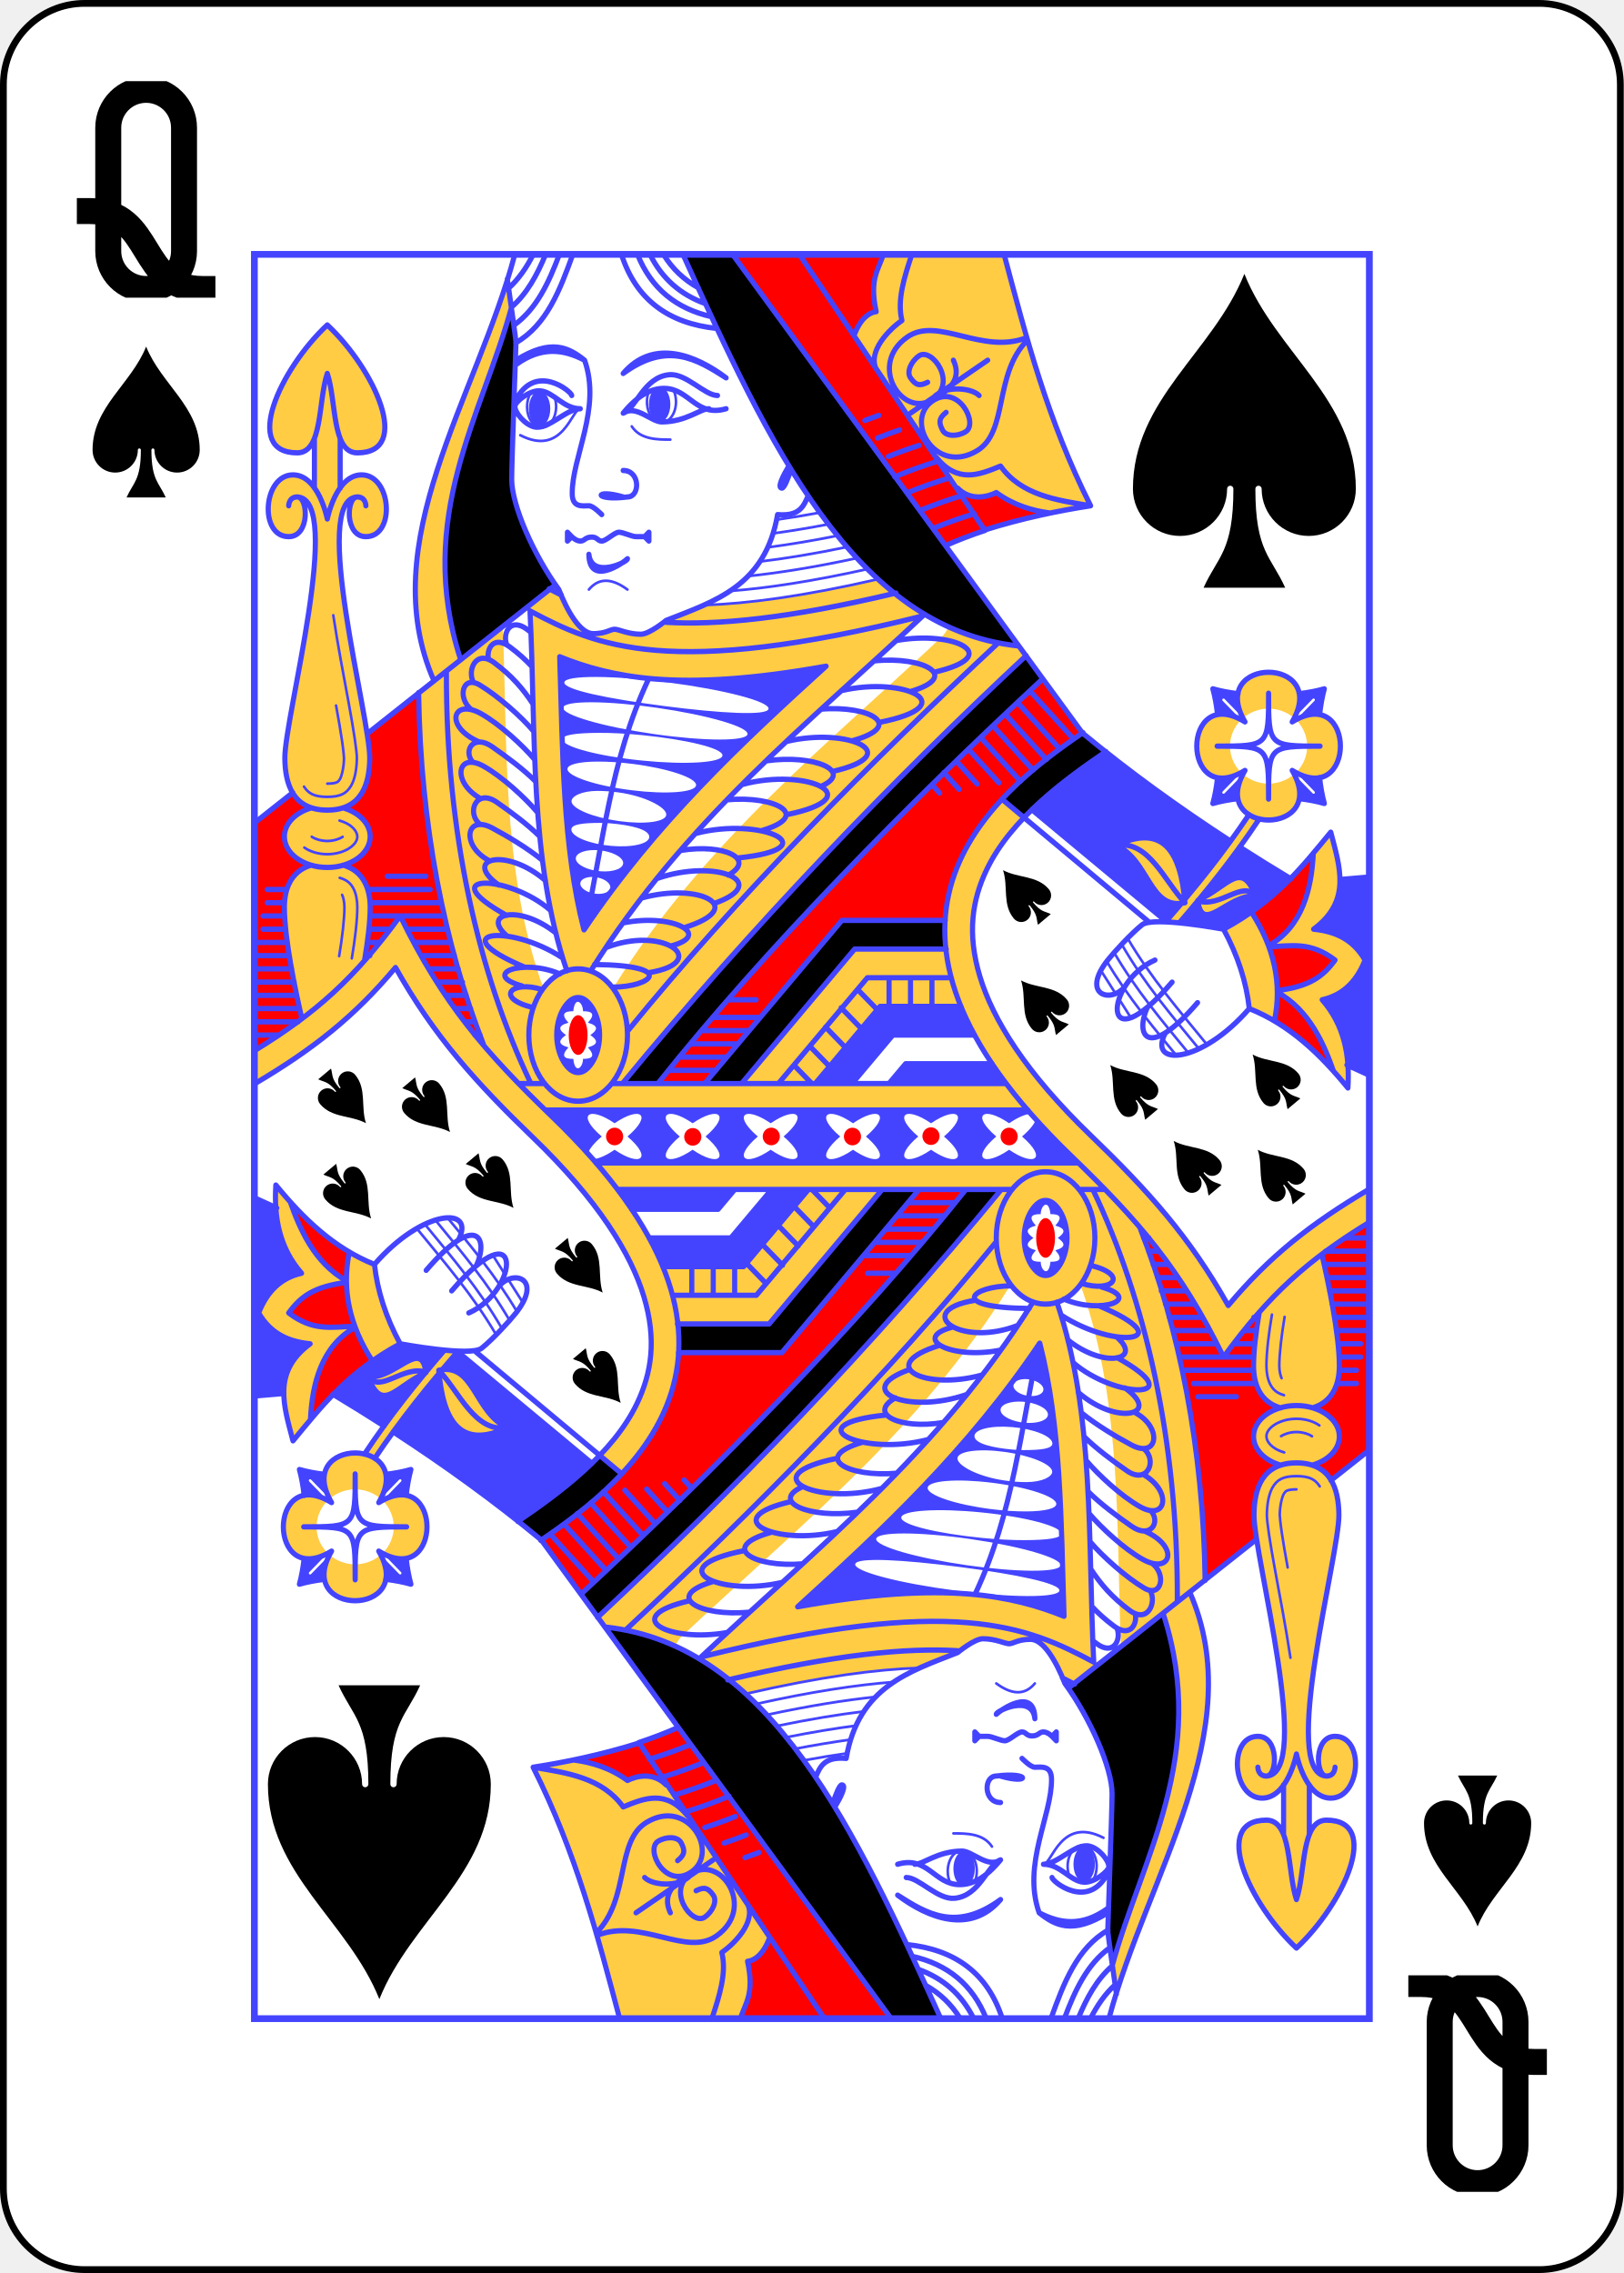
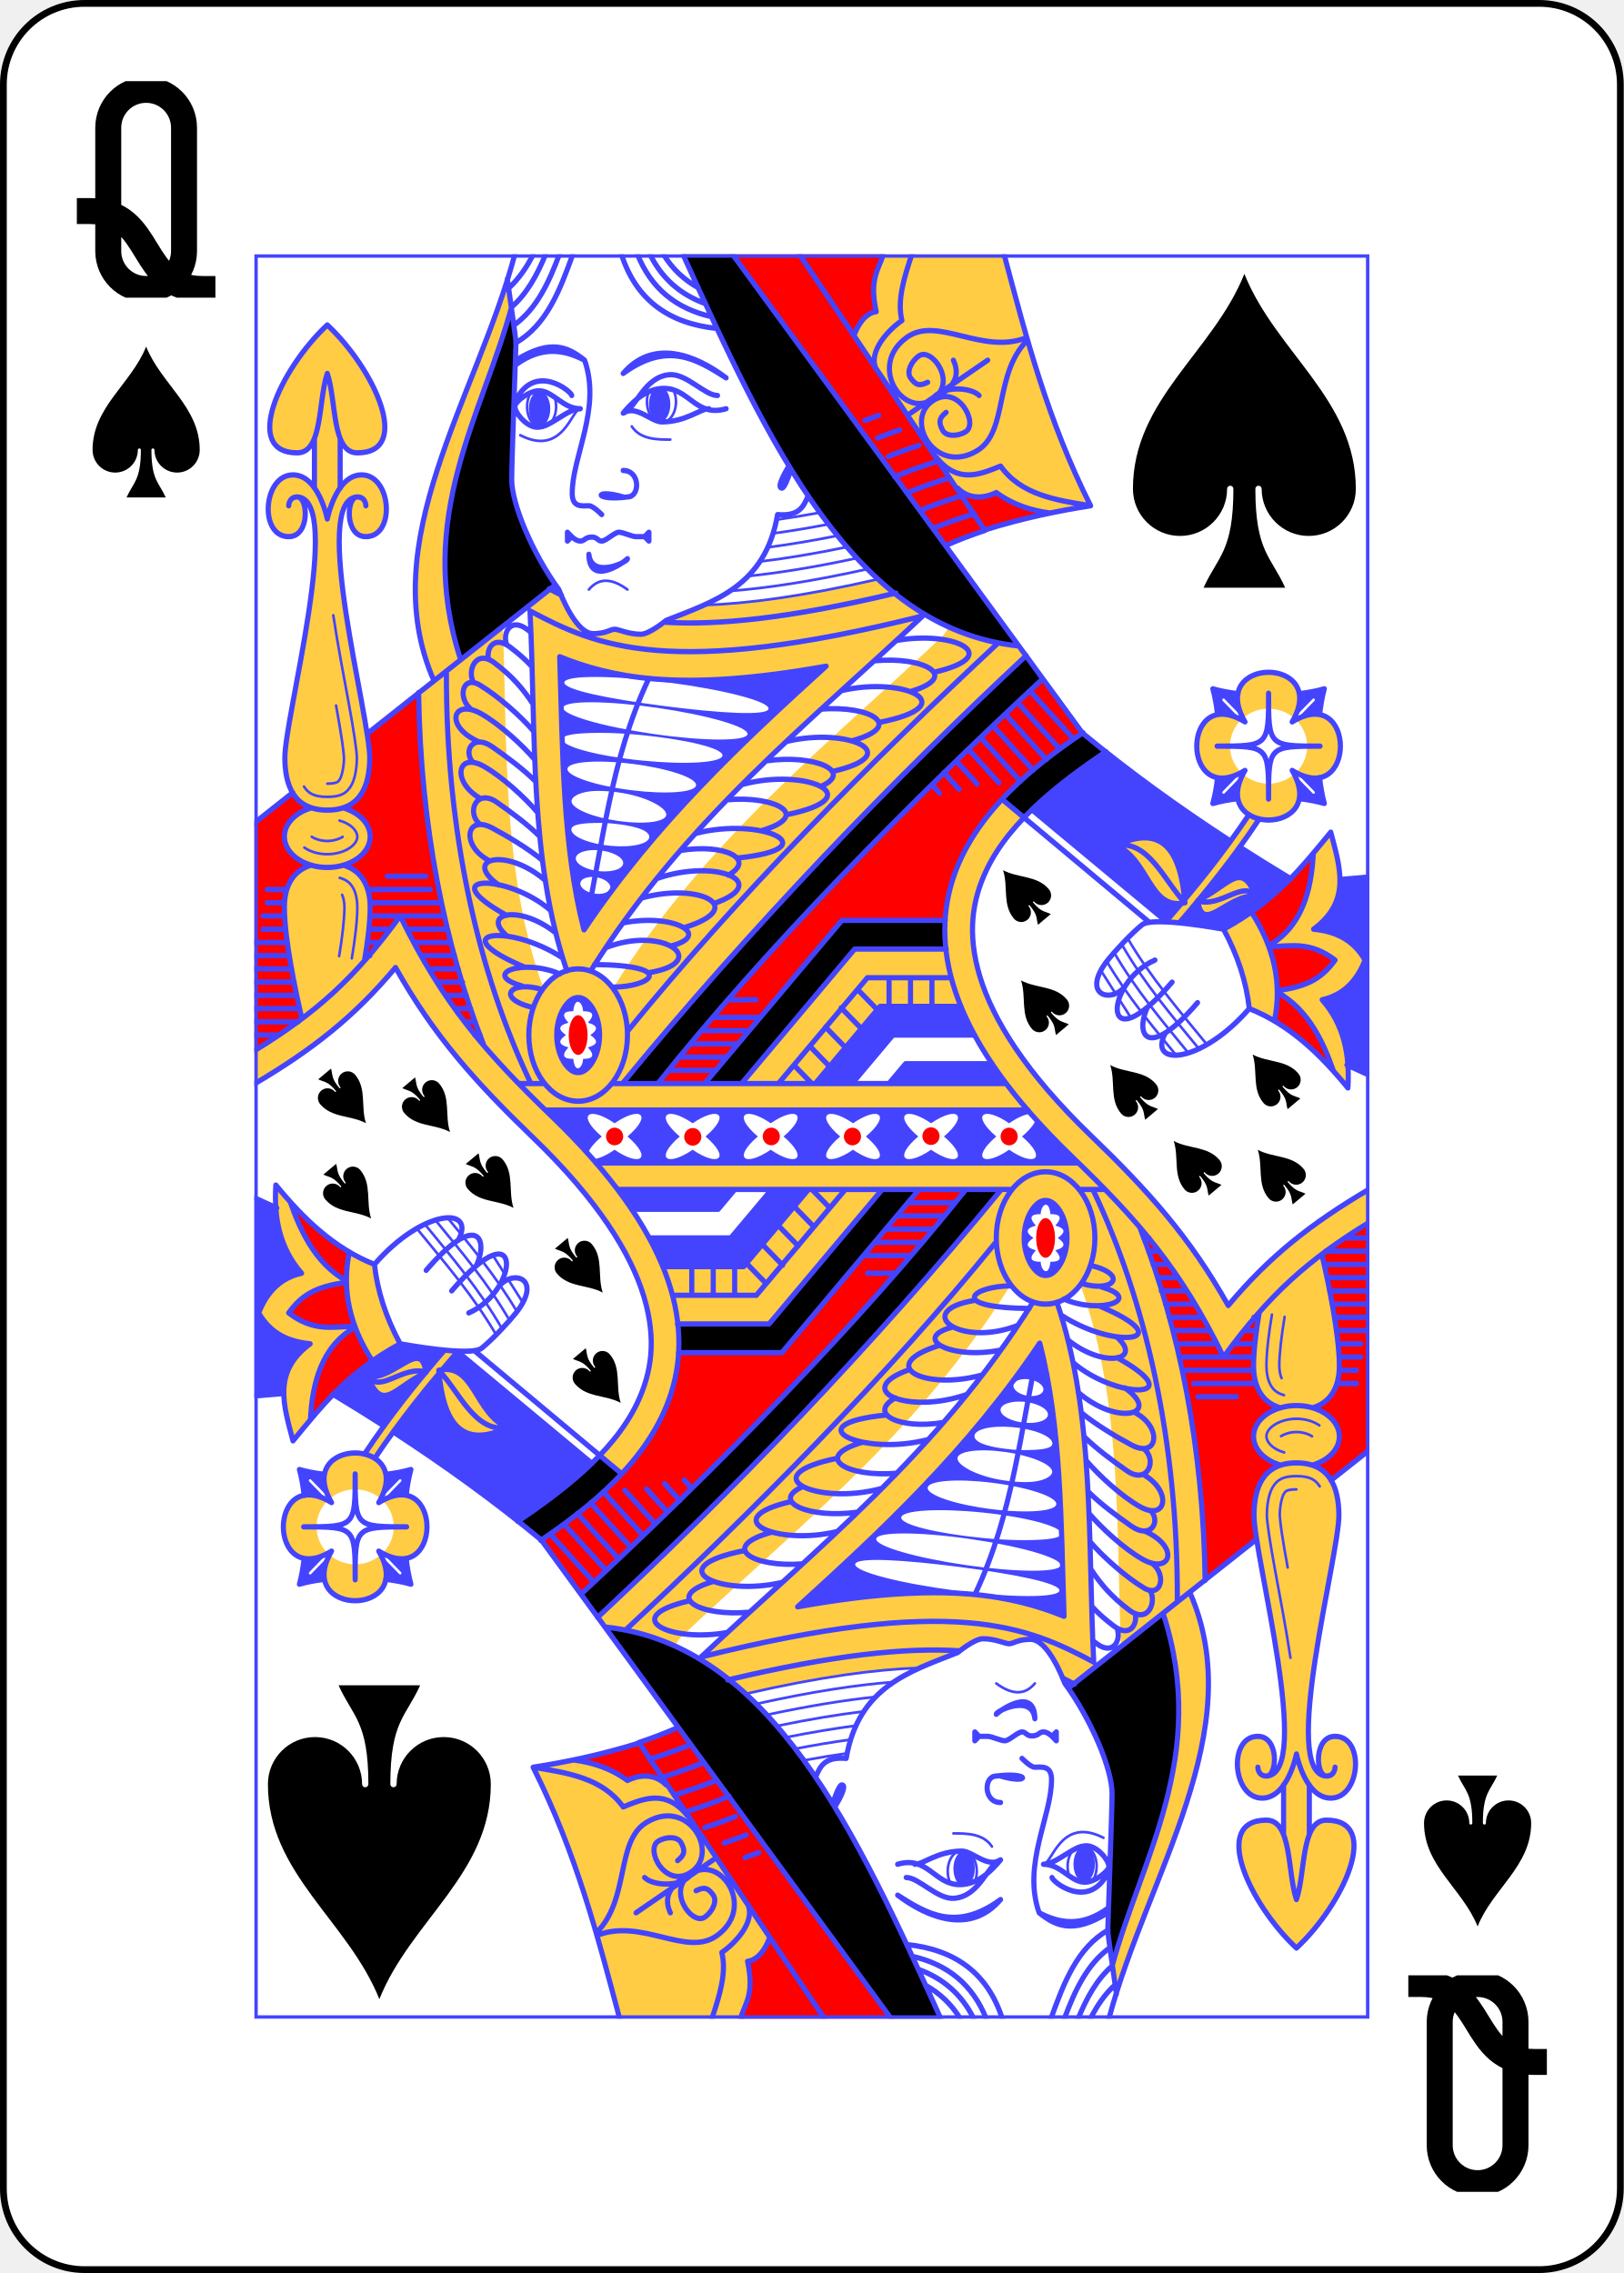
<svg xmlns="http://www.w3.org/2000/svg" xmlns:xlink="http://www.w3.org/1999/xlink" width="2.5in" height="3.5in" viewBox="-120 -168 240 336" preserveAspectRatio="none" class="card" face="QS">
-   <defs>
-     <rect id="SQX" width="164.8" height="260.8" x="-82.4" y="-130.4" />
-   </defs>
+   <symbol id="SQX">
+     <path d="M0,0 L164.8,0 L164.8,260.8 L0,260.8 Z" stroke-width="1" />
+   </symbol>
  <symbol id="SQ" viewBox="-500 -500 1000 1000" preserveAspectRatio="xMinYMid">
    <path d="M-260 100C40 100 -40 460 260 460M-175 0L-175 -285A175 175 0 0 1 175 -285L175 285A175 175 0 0 1 -175 285Z" stroke="black" stroke-width="120" stroke-linecap="square" stroke-miterlimit="1.5" fill="none" />
  </symbol>
  <symbol id="S" viewBox="-600 -600 1200 1200" preserveAspectRatio="xMinYMid">
    <path d="M0 -500C100 -250 355 -100 355 185A150 150 0 0 1 55 185A10 10 0 0 0 35 185C35 385 85 400 130 500L-130 500C-85 400 -35 385 -35 185A10 10 0 0 0 -55 185A150 150 0 0 1 -355 185C-355 -100 -100 -250 0 -500Z" fill="black" />
  </symbol>
  <symbol id="SQ1" preserveAspectRatio="none" viewBox="0 0 1300 2000">
    <path fill="#FC4" d="M635.396,0 851.867,312.338C895.107,299.119 938.831,290.348 975,285 924.902,188.224 899.894,94.154 874.111,0ZM295.525,27.285C246.276,180.98 142.754,335.54 209.252,483.084l-17.434,13.449c1.765,151.101 30.085,286.572 74.541,398.609 18.126,21.287 38.562,42.116 61.479,64.115 3.611,3.467 7.285,6.963 11.338,10.619L901.479,970l-0.414,-0.52c-0.122,-0.138 -0.237,-0.274 -0.359,-0.412 15.277,17.283 32.651,35.126 52.316,53.543C1030.143,1094.837 1080,1150 1130,1250c52.982,-70.642 98.186,-110.097 170,-152.787v-37.602c-68.62,39.334 -116.942,76.655 -164.555,131.967 -44.949,-77.848 -93.918,-130.607 -160.209,-192.689 -76.06,-71.231 -114.274,-131.591 -129.371,-180.426 -15.097,-48.834 -8.908,-86.603 7.949,-120.969 28.317,-57.727 91.514,-102.355 139.07,-133.863l-26.779,-21.49C896.537,588.11 793.226,665.675 806.109,786.488L699.861,787.5 568.062,939.893 429.484,939.863C578.06,763.299 745.829,594.028 899.188,455.1l-9.568,-10.99c-28.867,-3.021 -55.644,-10.376 -80.518,-21.428 -1.776,4.173 -4.434,8.021 -7.943,11.234C665.116,558.396 525.47,665.166 419.789,829.432L392.457,811.848C501.693,642.055 644.587,533.127 779.219,409.938l17.514,6.863c-17.744,-8.987 -34.487,-19.892 -50.291,-32.484 -124.713,29.032 -208.275,36.481 -267.268,31.982 0,0 -19.316,14.605 -29.316,14.605 -15,0 -25.58,-5.645 -30.58,-5.645 -5,0 -10,5 -25,5 -15,0 -30,-25 -40,-50 -1.514,-2.019 -3.014,-4.079 -4.232,-5.793l-39.219,30.256 10.51,-0.545c7.172,138.453 -1.258,281.236 43.029,408.135l-27.418,17.666c-1.329,-2.131 -2.433,-4.456 -3.268,-6.957C288.229,692.789 295.294,552.704 289.598,421.1l-69.703,53.773 20.205,-16.594C187.085,297.86 265.54,182.855 300.096,58.961ZM85,80c-55,50 -100,145 -35,145 9.343,0 15.216,-5.71 19.6,-15.59l-0.055,54.807C63.117,255.8 55.219,250 45,250c-35,0 -40,70 -5,70 24.463,0 22.958,-43.082 10.812,-44.932 53.482,5.085 -15.809,250.164 -15.303,296.221 0.268,24.388 6.628,48.737 31.463,56.209C48.177,632.494 35,645.17 35,660 35,674.308 47.266,686.611 65.385,692.256 41.675,699.576 35,720.74 35,740 35,776.244 48.136,836.132 55.518,866.33 82.604,846.546 106.084,825.429 128.84,800.219 132.148,778.915 135,756.89 135,740 135,720.601 128.228,699.269 104.152,691.959 118.028,686.751 129.282,676.588 135,660c0,-14.833 -13.182,-27.511 -30.787,-32.898 24.057,-8.658 30.018,-32.217 30.277,-55.812C134.997,525.232 65.706,280.154 119.188,275.068 107.042,276.918 105.537,320 130,320c35,0 30,-70 -5,-70 -10.834,0 -19.06,6.522 -25.074,15.021L100.252,209.279C104.49,218.999 110.421,225 120,225 185,225 140,130 85,80Zm641.48,287.838c-86.625,19.835 -151.788,28.17 -200.805,29.242 -14.225,6.274 -30.072,11.922 -45.779,18.959 58.993,4.499 142.554,-2.951 267.197,-32.037 -7.753,-5.207 -14.389,-10.769 -20.613,-16.164zm-370.49,88.291c29.627,11.745 64.914,21.559 110.029,25.15 51.303,4.084 115.556,0.486 200.564,-14.404C568.012,554 468.16,644.256 384.25,765.713 359.238,670.907 359.539,564.676 355.99,456.129ZM1182.5,473.75c-24.04,0 -48.056,17.347 -29.859,52.023A45,42.5 0 0 1 1182.5,515a45,42.5 0 0 1 29.865,10.764C1230.552,491.094 1206.538,473.75 1182.5,473.75Zm-54.691,47.48c-45.248,0.775 -37.642,97.738 22.793,66.217A45,42.5 0 0 1 1137.5,557.5a45,42.5 0 0 1 13.111,-29.943c-8.689,-4.533 -16.298,-6.438 -22.803,-6.326zm109.383,0c-6.503,-0.111 -14.108,1.792 -22.793,6.322A45,42.5 0 0 1 1227.5,557.5a45,42.5 0 0 1 -13.109,29.943c60.443,31.534 68.05,-65.438 22.801,-66.213zm-24.83,67.994A45,42.5 0 0 1 1182.5,600 45,42.5 0 0 1 1152.635,589.236c-11.988,22.852 -5.631,38.17 6.973,45.959 -23.682,34.464 -48.941,66.026 -74.949,96.207C1079.165,675.695 1058.451,645.458 1005,670c37.225,16.128 38.571,70.317 75.949,65.697 -5.866,6.761 -11.768,13.457 -17.697,20.102l15.207,1.887c7.255,-8.191 14.462,-16.467 21.611,-24.854 5.193,39.081 35.07,-7.575 67.213,-5.5 -16.48,-41.743 -32.05,-10.505 -66.478,4.637 24.571,-28.866 48.407,-59.083 70.803,-91.955 26.568,6.128 61.741,-10.798 40.754,-50.789zM1255,655c-32.963,38.744 -63.867,77.98 -125,110 16.819,30.213 26.654,60.208 30,90 47.231,18.324 82.887,51.837 115,90 2.342,-37.044 -4.297,-71.387 -30,-100 23.35,-4.999 40.003,-20.019 50,-45 -14.528,-24.402 -35.976,-32.699 -60,-35 44.875,-32.167 30.267,-71.339 20,-110zM811.885,817.785c10.865,41.665 35.342,88.007 78.586,139.424 -4.923,-5.823 -9.663,-11.583 -14.221,-17.254l-286.463,-0.059 64.605,-0.457 75.191,-86.939 93.883,-0.34c-4.903,-11.907 -8.743,-23.391 -11.582,-34.375zM377.5,842.5c4.423,0 9.318,2.003 14.867,9.24C397.916,858.978 402.5,871.022 402.5,885c0,13.978 -4.584,26.022 -10.133,33.26C386.818,925.497 381.923,927.5 377.5,927.5c-4.423,0 -9.318,-2.003 -14.867,-9.24C357.084,911.022 352.5,898.978 352.5,885c0,-13.978 4.584,-26.022 10.133,-33.26C368.182,844.503 373.077,842.5 377.5,842.5Z" />
  </symbol>
  <symbol id="SQ2" preserveAspectRatio="none" viewBox="0 0 1300 2000">
    <path fill="red" d="M557.518,0 805.967,330.457 851.014,311.998 635.367,0Zm78.021,0 63.766,90.75C710,65 725,65 725,65 716.507,26.779 728.315,17.104 733.201,0ZM820,265 851.867,312.338C877.508,304.499 903.32,298.225 927.654,293.266 907.758,290.721 885.519,284.656 865,270c-10,5 -30,10 -45,-5zm99.127,216.287C764.145,621.016 595.553,787.076 470.355,940.012L525,940 685,755h120.418l-0.055,-0.412c6.374,-102.762 97.501,-170.658 160.412,-212.229zm-727.42,15.562 -59.861,46.348 -0.396,0.305c1.931,12.046 3.108,21.693 3.041,27.787 -0.259,23.595 -6.221,47.154 -30.277,55.812C121.818,632.489 135,645.167 135,660 129.282,676.588 118.028,686.751 104.152,691.959 128.228,699.269 135,720.601 135,740c0,16.89 -2.852,38.915 -6.16,60.219 -1.952,2.162 -3.909,4.293 -5.873,6.395C138.567,789.967 153.927,771.431 170,750 200.251,810.502 230.449,854.592 266.857,895.715 221.902,783.105 193.584,647.634 191.707,496.85ZM44.531,610.361 0,644.615V902.783C30.798,884.466 56.707,866.736 80.428,846.898 72.428,853.57 64.158,860.019 55.518,866.33 48.136,836.132 35,776.244 35,740 35,720.74 41.675,699.576 65.385,692.256 47.266,686.611 35,674.308 35,660 35,645.17 48.177,632.494 66.973,627.498 56.529,624.356 49.362,618.221 44.531,610.361Zm1190.098,68.797 -1.121,1.047c-20.054,23.043 -41.871,45.665 -71.744,65.723 27.117,39.371 36.653,80.374 27.744,123.129 25.439,14.765 47.233,33.87 67.875,55.842 -10.09,-28.954 -26.957,-68.052 -64.619,-89.363C1229.865,829.721 1245.363,819.516 1260,800c-28.578,-21.248 -50.476,-15.945 -77.303,-15.67 39.149,-21.896 49.937,-64.783 51.932,-105.172zM110.746,819.238c-0.789,0.786 -1.581,1.567 -2.373,2.346 0.792,-0.778 1.584,-1.56 2.373,-2.346zm-5.152,5.051c-0.768,0.743 -1.535,1.487 -2.307,2.223 0.771,-0.735 1.538,-1.48 2.307,-2.223zm-5.262,5.006c-2.077,1.946 -4.165,3.876 -6.273,5.779 2.104,-1.902 4.195,-3.831 6.273,-5.779zm-6.539,6.021c-1.468,1.323 -2.945,2.636 -4.43,3.939 1.482,-1.304 2.962,-2.615 4.43,-3.939zM377.5,862.5a11,22.5 0 0 0 -11,22.5 11,22.5 0 0 0 11,22.5 11,22.5 0 0 0 11,-22.5 11,22.5 0 0 0 -11,-22.5zm225.176,127.465a10,10 0 0 0 -10,10 10,10 0 0 0 10,10 10,10 0 0 0 10,-10 10,10 0 0 0 -10,-10zM420,990a10,10 0 0 0 -10,10 10,10 0 0 0 10,10 10,10 0 0 0 10,-10 10,10 0 0 0 -10,-10zm91.133,0.41a10,10 0 0 0 -10,10 10,10 0 0 0 10,10 10,10 0 0 0 10,-10 10,10 0 0 0 -10,-10z" />
  </symbol>
  <symbol id="SQ3" preserveAspectRatio="none" viewBox="0 0 1300 2000">
    <path fill="#44F" d="M472.5,150a12.5,20 0 0 0 -12.5,20 12.5,20 0 0 0 12.5,20 12.5,20 0 0 0 12.5,-20 12.5,20 0 0 0 -12.5,-20zm-140,5a12.5,20 0 0 0 -12.5,20 12.5,20 0 0 0 12.5,20 12.5,20 0 0 0 12.5,-20 12.5,20 0 0 0 -12.5,-20zm23.49,301.129c3.549,108.548 3.248,214.779 28.26,309.584 83.91,-121.457 183.762,-211.713 282.334,-298.838 -85.008,14.89 -149.262,18.489 -200.564,14.404 -45.115,-3.592 -80.402,-13.405 -110.029,-25.15zm42.926,22.922c22.576,0.103 52.528,2.344 83.498,6.246 65.746,8.284 118.153,21.659 117.055,29.873 -1.098,8.214 -56.309,5.079 -122.053,-3.205 -65.739,-8.284 -117.118,-18.579 -116.027,-26.793 0.534,-4.02 14.072,-6.229 37.527,-6.121zM1117.5,492.5c2.401,8.404 4.227,18.249 5.475,28.844v0.361c7.388,-1.364 16.465,0.084 27.232,5.623l-21.267,-21.268a1.5,1.5 0 0 1 1.045,-2.576 1.5,1.5 0 0 1 1.076,0.455l21.268,21.268c-5.529,-10.748 -6.981,-19.813 -5.629,-27.193 -10.729,-1.249 -20.702,-3.086 -29.199,-5.514zm130,0c-8.425,2.407 -18.299,4.234 -28.924,5.482h-0.279c1.361,7.386 -0.087,16.461 -5.623,27.223l21.266,-21.266a1.5,1.5 0 0 1 1.031,-0.453 1.5,1.5 0 0 1 1.09,2.574l-21.267,21.268c10.757,-5.534 19.827,-6.984 27.211,-5.627v-0.172c1.249,-10.665 3.081,-20.576 5.496,-29.029zm-853.6,15.258c20.384,0.103 47.429,2.344 75.393,6.246 59.364,8.284 106.684,21.659 105.691,29.873 -0.993,8.214 -49.917,8.157 -109.277,-0.127 -59.364,-8.284 -106.684,-21.659 -105.691,-29.873 0.486,-4.019 12.709,-6.227 33.885,-6.119zm7.695,34.68c15.094,-0.075 32.615,0.814 50.479,2.562 51.501,5.041 94.008,14.752 93.676,23.004 -0.329,8.252 -42.347,10.855 -93.85,5.814C400.399,568.778 358.918,558.002 359.25,549.75c0.203,-5.087 15.52,-7.179 42.346,-7.312zm590.814,21.094c-26.288,17.831 -58.004,39.716 -85.844,65.822L1063.252,755.799c5.929,-6.645 11.831,-13.341 17.697,-20.102C1043.571,740.317 1042.225,686.128 1005,670c53.451,-24.542 74.165,5.695 79.658,61.402 18.288,-21.222 36.203,-43.132 53.461,-66.25 -50.496,-31.89 -99.368,-65.632 -145.709,-101.621zm92.248,167.871c-1.235,1.434 -2.47,2.867 -3.709,4.295 1.306,-0.161 2.653,-0.388 4.051,-0.697 -0.104,-1.216 -0.224,-2.404 -0.342,-3.598zm-21.406,24.396 1.324,1.023C1092.824,758.22 1130,765 1130,765c33.235,-17.408 57.528,-36.95 78.082,-57.385 -19.956,-11.655 -39.702,-23.553 -59.211,-35.719 -15.553,20.888 -31.646,40.782 -48.066,60.072 34.429,-15.142 49.998,-46.38 66.478,-4.637 -32.143,-2.075 -62.02,44.581 -67.213,5.5 -7.149,8.386 -14.356,16.663 -21.611,24.854zM399.885,574.988c12.139,-0.075 26.23,0.814 40.598,2.562 41.421,5.041 74.783,15.817 74.516,24.068 -0.265,8.252 -34.059,10.855 -75.48,5.814 -41.421,-5.041 -74.783,-15.817 -74.516,-24.068 0.164,-5.087 13.308,-8.243 34.883,-8.377zm814.908,12.684 21.267,21.268a1.5,1.5 0 1 1 -2.121,2.121l-21.266,-21.266c5.537,10.764 6.984,19.84 5.621,27.227h0.322c10.609,1.248 20.468,3.074 28.883,5.479 -2.428,-8.497 -4.263,-18.47 -5.512,-29.199 -7.381,1.352 -16.447,-0.099 -27.195,-5.629zm-64.588,0.002c-10.75,5.53 -19.816,6.98 -27.197,5.627v0.072c-1.249,10.702 -3.085,20.648 -5.508,29.127 8.498,-2.428 18.47,-4.265 29.199,-5.514 -1.352,-7.38 0.1,-16.446 5.629,-27.193l-21.268,21.268a1.5,1.5 0 1 1 -2.121,-2.121zM399.951,608.221c7.756,-0.014 16.339,0.596 25.049,1.779 30.51,4.147 55.198,16.746 55.244,25 0.049,8.255 -24.648,11.585 -55.16,7.438 -30.51,-4.147 -55.282,-14.199 -55.328,-22.453 -0.032,-5.623 11.687,-11.731 30.195,-11.764zm2.941,36.283c3.928,-0.016 8.001,0.151 12.107,0.496 25.086,2.107 44.778,7.028 45.422,14.979 0.643,7.95 -19.171,12.686 -44.256,10.578 -25.086,-2.107 -45.944,-10.261 -46.588,-18.211 -0.523,-6.467 13.793,-7.764 33.314,-7.842zm-6.371,30.781c1.538,10e-4 3.102,0.061 4.674,0.18 15.244,1.152 28.128,7.433 28.779,14.027 0.652,6.595 -11.178,11.008 -26.422,9.855 -15.244,-1.152 -28.128,-7.433 -28.779,-14.027 -0.573,-5.812 8.608,-10.048 21.748,-10.035zm-2.721,30.471c0.975,0.002 1.966,0.05 2.963,0.145 9.661,0.914 17.828,5.899 18.242,11.133 0.413,5.235 -7.086,8.737 -16.748,7.822 -9.661,-0.914 -17.828,-5.899 -18.242,-11.133 -0.364,-4.614 5.455,-7.977 13.785,-7.967zm906.199,0.078 -34.277,2.855c0.225,20.003 -6.783,39.153 -30.719,56.311 24.024,2.301 45.472,10.598 60,35 -9.997,24.981 -26.65,40.001 -50,45 19.682,21.91 28.177,47.183 30.029,74.453l0.01,0.008 24.957,11.094zm-167.266,64.205c0.237,0.446 0.471,0.893 0.705,1.34 -0.234,-0.446 -0.468,-0.893 -0.705,-1.34zm3.041,5.883c0.083,0.166 0.171,0.332 0.254,0.498 -0.083,-0.166 -0.171,-0.332 -0.254,-0.498zm2.676,5.484c0.215,0.453 0.425,0.905 0.637,1.357 -0.212,-0.452 -0.422,-0.905 -0.637,-1.357zm2.455,5.324c0.179,0.4 0.364,0.801 0.541,1.201 -0.177,-0.4 -0.361,-0.801 -0.541,-1.201zm2.596,5.984c0.21,0.502 0.413,1.004 0.619,1.506 -0.206,-0.502 -0.409,-1.004 -0.619,-1.506zm2.07,5.117c0.198,0.503 0.4,1.005 0.594,1.508 -0.194,-0.503 -0.396,-1.005 -0.594,-1.508zm2.342,6.188c0.192,0.531 0.376,1.061 0.564,1.592 -0.188,-0.531 -0.372,-1.061 -0.564,-1.592zm1.732,4.965c0.204,0.605 0.411,1.21 0.609,1.814 -0.199,-0.605 -0.405,-1.21 -0.609,-1.814zm2.027,6.266c0.185,0.602 0.358,1.203 0.537,1.805 -0.179,-0.601 -0.352,-1.203 -0.537,-1.805zm1.469,5.01c0.18,0.638 0.359,1.276 0.533,1.914 -0.174,-0.638 -0.353,-1.276 -0.533,-1.914zM377.5,842.5c-4.423,0 -9.318,2.003 -14.867,9.24C357.084,858.978 352.5,871.022 352.5,885c0,13.978 4.584,26.022 10.133,33.26 5.549,7.238 10.444,9.24 14.867,9.24 4.423,0 9.318,-2.003 14.867,-9.24C397.916,911.022 402.5,898.978 402.5,885c0,-13.978 -4.584,-26.022 -10.133,-33.26C386.818,844.503 381.923,842.5 377.5,842.5Zm-0.273,4.795c2.956,0.088 5.949,5.08 5.949,10.705 10.931,-0.111 14.677,3.311 5.676,13 13.697,3.744 10.645,8.7 2.838,14 7.808,5.3 10.86,10.256 -2.838,14 9.002,9.689 5.255,13.111 -5.676,13 0,10 -9.46,18 -11.352,0 -10.931,0.111 -14.677,-3.311 -5.676,-13 -13.697,-3.744 -10.645,-8.7 -2.838,-14 -7.808,-5.3 -10.86,-10.256 2.838,-14 -9.002,-9.689 -5.255,-13.111 5.676,-13 0.828,-7.875 3.103,-10.773 5.402,-10.705zm352.357,5.205 -75.191,86.939 43.004,-0.041L744.445,885H840l-15,-32.5zm29.723,65 -19.23,22.236L876.25,939.955 860,917.5Zm-104.135,52.42 -315.76,0.18c2.44,2.479 4.988,4.874 7.566,7.289 15.37,14.394 29.321,28.433 41.91,42.127 1.07,-4.444 6.05,-11.131 16.111,-19.516 -30,-25 -15,-35 15,-15 30,-20 45,-10 15,15 30,25 15,35 -15,15 -11.069,7.379 -20.085,10.664 -25.562,10.629 1.311,1.463 2.628,2.926 3.906,4.381l256.418,-0.133zm-170.012,4.445C490.609,974.219 499.75,977.5 511,985c30,-20 45,-10 15,15 30,25 15,35 -15,15 -30,20 -45,10 -15,-15 -18.75,-15.625 -19.922,-25.391 -10.84,-25.635zm91,0C581.609,974.219 590.75,977.5 602,985c30,-20 45,-10 15,15 30,25 15,35 -15,15 -30,20 -45,10 -15,-15 -18.75,-15.625 -19.922,-25.391 -10.84,-25.635z" />
  </symbol>
  <symbol id="SQ4" preserveAspectRatio="none" viewBox="0 0 1300 2000">
    <path fill="black" d="M499.674,0C598.831,212.426 698.516,423.784 891.078,444.248L557.508,0ZM299.898,59.855C265.541,182.854 187.085,297.86 240.1,458.279L349.875,372.945C322.205,333.641 300,282.29 300,255c0,-20 5.003,-149.999 5,-155 -10e-4,-2.004 -2.411,-19.274 -5.102,-40.145zM899.91,454.842C746.551,593.77 578.784,763.041 429.508,939.469l40.848,0.543C595.553,787.076 764.144,621.017 918.955,481.379Zm65.791,87.457c-28.872,19.187 -64.125,44.128 -93.979,75.523l25.551,20.043c30.23,-29.844 65.96,-54.59 95.6,-73.979 -9.281,-6.879 -18.471,-14.107 -27.172,-21.588zM685,755 525.102,939.883 570,940 699.861,787.5H806.65L805,755Z" />
  </symbol>
  <symbol id="SQ5" preserveAspectRatio="none" viewBox="0 0 1300 2000">
    <path stroke="#44F" stroke-linecap="round" stroke-linejoin="round" stroke-width="6" fill="none" d="M435,885A57.5,75 0 0 1 377.5,960 57.5,75 0 0 1 320,885 57.5,75 0 0 1 377.5,810 57.5,75 0 0 1 435,885v0M417.077,940H876.026M308.271,940h28.757M339.491,970H901.478M131.845,543.196 351.035,374.589M6.9310566e-5,644.615 44.832,610.129M1138.166,665.182C1077.993,627.183 1020.125,586.553 965.296,542.458M1208.58,707.907c-20.188,-11.785 -40.16,-23.815 -59.891,-36.121M557.518,-3.5577172e-4 965.446,542.578M1299.729,1059.765c-68.477,39.278 -116.733,76.573 -164.284,131.813 -44.949,-77.848 -93.918,-130.607 -160.209,-192.689 -76.06,-71.231 -114.274,-131.591 -129.371,-180.426 -15.097,-48.834 -8.908,-86.603 7.949,-120.969 28.317,-57.727 91.513,-102.355 139.07,-133.864M499.685,0.037C598.837,212.453 698.514,423.778 890.342,443.851M364.365,812.312C320.077,685.414 328.509,542.63 321.336,404.177c76.717,39.852 163.357,77.441 457.882,5.761C644.587,533.127 501.693,642.054 392.457,811.847M355.977,456.125c29.63,11.748 64.921,21.562 110.043,25.154 51.306,4.084 115.563,0.486 200.578,-14.406 -98.578,87.128 -198.392,177.482 -282.246,298.861 -24.965,-94.927 -24.797,-201.063 -28.375,-309.609v0M867.343,440.406C719.63,574.076 560.439,730.575 436.094,879.438M223.892,472.869c-0.823,183.169 37.986,343.482 98.116,466.271M191.498,496.713c2.086,150.922 30.405,286.392 75.553,398.739M429.507,939.468C578.783,763.04 746.552,593.77 899.911,454.841M470.355,940.012C595.553,787.076 764.145,621.017 918.956,481.379M525,940 685,755h120.419M567.926,940.05 699.861,787.5h106.789M611.465,939.39 714.723,820h97.264M654.392,939.439 729.584,852.5h93.897M697.397,939.399 744.445,885h95.046M740.075,939.736 759.307,917.5H860M906.392,629.423 1063.785,756.677M871.924,617.813 1043.244,757.011M459.619,481.348C414.869,573.513 406.452,669.627 385,765M303.656,-0.002C259.093,162.789 138.614,327.078 209.423,483.473M240.1,458.28C187.085,297.86 265.541,182.854 300.096,58.96M805.811,330.134c14.888,-6.445 30.422,-12.16 46.149,-17.214M0.097,902.739C71.866,860.067 117.037,820.617 170,750c50,100 99.857,155.164 176.979,227.389 281.561,263.684 94.151,409.611 -13.084,480.469M377.5,842.5c4.423,0 9.318,2.003 14.867,9.24C397.916,858.978 402.5,871.022 402.5,885c0,13.978 -4.584,26.022 -10.133,33.26C386.818,925.497 381.923,927.5 377.5,927.5c-4.423,0 -9.318,-2.003 -14.867,-9.24C357.084,911.022 352.5,898.978 352.5,885c0,-13.978 4.584,-26.022 10.133,-33.26C368.182,844.503 373.077,842.5 377.5,842.5v0M1130,765c16.819,30.213 26.654,60.208 30,90 47.231,18.324 82.887,51.837 115,90 2.342,-37.044 -4.297,-71.387 -30,-100 23.35,-4.999 40.003,-20.019 50,-45 -14.528,-24.402 -35.976,-32.699 -60,-35 44.875,-32.167 30.267,-71.339 20,-110 -32.963,38.744 -63.867,77.98 -125,110v0M1300,705.833l-34.324,2.86M1300,930.555l-26.171,-11.632M1192.727,836.426c37.699,20.42 54.567,59.519 65.28,89.01M1182.969,784.923c26.555,-0.869 48.454,-6.172 77.031,15.077 -14.637,19.516 -30.136,29.721 -67.201,34.643M1234.629,679.158c-1.994,40.389 -12.783,83.276 -52.204,104.577M1162.343,745.425c26.538,39.875 36.074,80.877 26.979,123.434M1130,765c0,0 -82.168,-15 -95,-5 -12.832,10 -32.969,31.307 -40,40 -31.97,39.527 3.645,49.729 20,30M1050,800c-59.312,25.45 -64.226,120.615 20,25M1041.193,853.529c-14.944,32.294 0.758,60.301 58.5,-5.248M1062.185,882.591C1040.994,921.292 1103.755,918.144 1160,855M1063.252,755.8c33.572,-37.624 66.287,-76.827 96.446,-120.735M1078.458,757.687c32.493,-36.683 64.095,-75.006 93.255,-117.826M1085,735c-4.952,-58.002 -25.404,-90.068 -80,-65 38.526,16.691 38.617,74.158 80,65v0M1005,670c37.807,-6.254 56.14,40.797 80,65M1100,732.332c35,-15 50.673,-47.071 67.282,-5 -32.282,-2.084 -62.282,45 -67.282,5v0M1100.066,732.845c26.326,8.267 52.462,-23.905 67.216,-5.514M1155,585C1080,630 1080,485 1155,530c-45,-75 100,-75 55,0 75,-45 75,100 10e-5,55 45,75 -100,75 -55,10e-6v0M1242.5,557.5c-60,0 -60,0 -60,-60 0,60 0,60 -60,60 60,0 60,0 60,60 0,-60 0,-60 60,-60v0M1122.974,521.343c-1.248,-10.594 -3.073,-20.44 -5.474,-28.843 8.577,2.45 18.654,4.3 29.498,5.55M1146.755,616.978c-10.751,1.249 -20.742,3.09 -29.255,5.522 2.422,-8.479 4.258,-18.424 5.507,-29.126M1241.948,592.986c1.25,10.85 3.1,20.933 5.552,29.514 -8.414,-2.404 -18.273,-4.23 -28.883,-5.478M1218.576,497.983c10.625,-1.248 20.499,-3.076 28.924,-5.483 -2.415,8.453 -4.247,18.364 -5.495,29.029M357.959,386.261c-4.785,-2.306 -9.524,-4.688 -14.283,-7.126M748.069,383.939C622.451,413.088 538.889,420.538 479.792,417.078M355.99,456.129c29.627,11.745 64.914,21.559 110.029,25.15 51.303,4.084 115.556,0.486 200.564,-14.404C568.012,554 468.16,644.256 384.25,765.713 359.238,670.907 359.539,564.676 355.99,456.129v0M85,135c10.787,31.13 5,90 35,90 65,0 20,-95 -35,-145 -55,50 -100,145 -35,145 30,0 24.213,-58.87 35,-90v0M40,285c0,0 0,-10 10,-10 12.881,0 15,45 -10,45 -35,0 -30,-70 5,-70 30,0 40,50 40,50 0,0 10,-50 40,-50 35,0 40,70 5,70 -25,0 -22.881,-45 -10,-45 10,0 10,10 10,10M120,275c-55,2.668 15,250 14.491,296.289C134.168,600.673 125,630 85,630 45,630 35.832,600.673 35.509,571.289 35,525 105,277.668 50,275M70,264.984V208.333M100,265.189V208.744M103.206,627.393C121.818,632.488 135,645.167 135,660c0,19.33 -22.386,35 -50,35 -27.614,0 -50,-15.67 -50,-35 0,-14.83 13.177,-27.506 31.782,-32.604M65.931,692.476C41.675,699.577 35,720.74 35,740c0,36.244 13.136,96.133 20.364,126.343M128.369,800.677C132.147,778.914 135,756.89 135,740c0,-19.399 -6.772,-40.731 -31.462,-47.677M256.892,885h6.386M1.1417102e-4,885 28.737,885M245.572,870h11.901M2.5229169e-5,870 51.088,870M233.67,855h18.578M4.1609595e-5,855 52.54,855M222.93,840h24.093M7.6084636e-5,840 49.347,840M212.771,825h29.898M4.2336546e-5,825 46.444,825M203.192,810h34.543M4.0905762e-6,810 43.541,810M194.483,795h38.897M129.462,795h5.225M-3.8457096e-5,795 40.638,795M186.065,780h42.961M131.784,780h14.514M-3.1733115e-5,780 38.316,780M178.228,765h46.734M133.816,765h24.673M10,765H36.284M134.687,750h86.502M10,750H34.543M134.977,735h83.018M15,735H35.123M132.655,720H205M15,720H37.845M155,705h45M325,510c-11.823,-17.571 -24.455,-31.947 -45.421,-47.163 -21.678,-15.732 -32.015,9.636 -23.863,22.705M325,540c-13.684,-15.717 -40.727,-39.318 -62.257,-51.807 -20.397,-11.832 -26.523,15.099 -9.535,27.995M326.649,572.539c-13.684,-15.717 -40.423,-39.856 -62.257,-51.807 -33.042,-18.086 -43.839,14.159 -2.743,31.807M329.682,632.145c-13.684,-15.717 -40.423,-39.856 -62.257,-51.807 -30.812,-16.866 -37.656,16.866 -5.116,35.807M328.068,597.688c-13.861,-13.59 -33.316,-27.705 -50.773,-39.513 -22.074,-14.931 -34.105,4.474 -22.836,17.226M332.196,659.388c-13.77,-13.233 -32.62,-26.885 -49.583,-38.358 -24.045,-16.263 -36.173,12.272 -19.252,25.316M335.481,686.606C319.244,673.642 295.514,659.744 277.425,650.338c-31.27,-16.261 -36.887,20.479 -3.298,37.121M339.442,709.944C293.812,671.344 241.204,684.642 285,715M345.578,743.858c-49.783,-42.234 -140.14,-42.27 -51.454,5.5M359.154,797.427C296.308,757.356 217.415,767.986 315.257,808.088M356.152,815.716c-43.416,-18.163 -92.791,0.21 -43.971,13.658M335.796,833.551c-36.462,-11.384 -55.926,9.427 -11.424,20.211M323.637,467.387c-7.192,-7.586 -15.51,-14.892 -25.859,-22.401 -17.521,-12.715 -26.719,0.327 -25.123,12.489M322.159,428.227c-1.318,-1.002 -2.67,-2.006 -4.059,-3.014 -19.412,-14.087 -28.607,3.442 -24.227,16.361M351.502,769.347c-41.829,-32.623 -87.13,-22.987 -57.826,2.599M396.51,805.034c97.552,1.04 65.936,25.615 21.194,25.634M410.204,785.716c31.879,-11.92 60.58,-9.172 74.958,-1.629 16.817,8.823 14.04,24.205 -26.164,30.349M430.55,757.732c58.577,-11 103.695,13.949 55.485,26.189M451.623,729.604c67.421,-18.097 125.455,10.742 49.426,33.663M469.152,707.617c69.253,-23.471 135.427,4.475 67.152,28.145M497.035,675.734c50.502,-8.008 88.675,9.666 55.551,28.022M514.063,656.567c77.254,-19.945 157.955,17.262 48.763,27.753M550.915,618.31c57.176,-5.002 100.009,18.027 40.226,35.034M568.891,600.939c75.248,-19.798 151.842,14.609 51.224,34.336M596.84,574.156c55.645,-7.643 102.468,11.747 64.246,28.765M620.738,552.108c71.57,-16.516 140.665,14.62 53.46,34.064M660.734,515.57c57.115,-4.525 99.001,18.874 36.455,35.786M684.387,494.589c73.88,-16.895 144.864,16.899 43.681,36.081M722.796,460.826c57.765,-5.504 101.75,17.66 42.025,34.797M748.431,437.765c68.018,-11.92 127.591,17.439 43.802,36.027M645.552,273.862C640.452,285.479 635.593,297.26 610,295c-14.372,81.302 -73.773,98.388 -130,120 0,0 -19.419,15.646 -29.419,15.646C435.581,430.646 425,425 420,425c-5,0 -10,5 -25,5 -15,0 -30,-25 -40,-50 -30,-40 -55,-96.045 -55,-125 0,-20 5.003,-149.999 5,-155 -0.002,-3.089 -5.728,-42.446 -10.104,-72.074M622.933,240.321C616.616,250.552 609.194,264.742 615,265c2.734,0.121 6.97,-10.378 10.244,-19.906M904.16,494.814l50.564,54.175M889.99,508.204l48.735,52.216M875.348,521.087l48.019,51.449M861.637,534.968l46.154,49.451M847.017,547.875l45.963,49.246M832.833,561.25l35.288,37.809M818.663,574.639l24.026,25.742M803.865,587.356l17.842,19.116M790.064,601.14l8.928,9.566M482.759,925h55.419M495.895,910h55.008M508.21,895h55.829M521.346,880h55.419M534.483,865h55.419M552.956,845H585M790,820v32.5M765,820v32.5M740,820v32.5M703.268,833.268l22.578,22.578M684.089,854.089l23.399,23.399M665.936,875.936l22.783,22.783M648.194,898.194l22.578,22.578M629.22,919.22l20.731,20.731M791.296,310.755c15.63,-6.297 31.834,-11.835 48.115,-16.69M776.157,290.351c15.845,-6.355 32.273,-11.933 48.765,-16.813M760.822,270.486c16.181,-6.504 32.973,-12.196 49.824,-17.161M746.548,252.229c16.426,-6.796 33.542,-12.736 50.759,-17.91M739.121,229.174c11.718,-4.608 23.734,-8.797 35.842,-12.6M726.547,208.228c8.464,-3.276 17.075,-6.335 25.756,-9.191M711.686,188.339c5.395,-2.008 10.857,-3.949 16.37,-5.825M900.409,94.432C848.546,114.254 796.728,69.77 761.432,93.622 715,125 755,185 789.335,165.189 821.135,146.84 790,105 775,115c-9.303,6.202 -14.888,18.309 -10,25 6.18,8.459 10.489,9.628 20,5M901.467,97.133C861.761,135.456 879.347,201.012 842.741,222.521 794.423,250.91 757.503,188.968 790.171,166.514c30.256,-20.796 54.606,25.324 39.12,34.554 -9.604,5.724 -22.937,5.55 -26.869,-1.743 -4.972,-9.221 -4.172,-13.613 4.102,-20.203M765,180l90,-60M845,160c-10,-10 -45.467,-11.357 -55,5 22.008,-11.038 34.763,-24.757 25,-45M795,230c25,30 50,20 75,10 24.055,32.765 64.661,38.666 105,45M725,130C715,110 740,85 755,75 749.149,51.949 757.707,26.01 766.594,0.005M700,90c10,-25 25,-25 25,-25 -8.483,-38.172 3.289,-47.867 8.187,-64.931M427.964,0.018C445.065,51.748 483.313,78.4 539.319,83.994M446.671,0.044C462.631,38.844 492.036,61.7 533.14,70.683M461.245,0.016C475.225,27.447 496.929,45.719 525.584,55.748M476.996,0.108C487.38,16.454 500.998,28.964 517.636,37.894M371.264,0.044C356.344,40.197 340.918,80.075 304.697,100.286M355.609,0.044C343.343,31.804 329.139,61.846 302.671,80.299M339.571,0.021C329.734,23.196 317.891,44.53 299.715,59.884M325.157,0.084C317.465,14.722 308.277,27.965 296.268,38.544M305,120c41.102,-25.066 61.561,-14.287 80,0 20,55 -15,110 -14.419,151.676 0.216,15.477 11.727,13.449 19.419,13.324 4.999,-0.081 15,10 15,10M305,125c29.586,-20.976 55.476,-17.507 80,-5M430,245c20,0 20,30 5,30 -40,5 -40,-10 -5,0M365,315v10l5,-5 -5,-5v0M455,320l5,-5v10l-5,-5v0M370,320c0,0 5,5 10,5 5,0 5.244,-4.01 12.322,-4.485C400,320 400,325 405,325c5,0 15,-10 20,-10 5,0 15,5 20,5h10M390,340c3.07,28.452 45.614,8.689 45,5 -5,5 -44.772,31.851 -45,-5v0M430,135c51.536,-36.719 85.865,-16.182 120,5 -35.405,-25.982 -85,-45 -120,-5v0M540,160C525,160 503.53,134.615 483.614,136.451 453.799,139.2 445,175 430,180 447.935,158.592 463.794,151.781 478.07,151.935 507.274,152.251 515,185 550,175M430,180c15,-10 32.809,10.043 45.174,9.945C504.082,189.717 519.494,175 530,175M380,175c-20,0 -30.874,-19.165 -47.032,-20.29 -12.341,-0.86 -29.195,12.612 -29.195,17.612 0,7.071 11.237,20.708 22.743,23.258C342.908,199.214 362.812,175.349 380,175v0M305,165c22.643,-42.75 64.953,-9.492 65,-5M820,265c15,15 35,10 45,5 20.519,14.656 42.757,20.72 62.683,23.229M851.867 312.337C895.106 299.118 938.831 290.348 975 285C924.901 188.223 899.901 94.153 874.117 -0.002 M851.867,312.337C895.106,299.118 938.831,290.348 975,285 924.901,188.223 899.901,94.153 874.117,-0.002M851.013,311.998 635.367,-2.4089679e-4M927.653,293.265C907.757,290.72 885.519,284.656 865,270c-10,5 -30,10 -45,-5" />
  </symbol>
  <symbol id="SQ6" preserveAspectRatio="none" viewBox="0 0 1300 2000">
    <path stroke="#44F" stroke-linecap="round" stroke-linejoin="round" stroke-width="3" fill="none" d="M986.603,811.202l17.525,26.837m3.576,5.477 14.288,21.88M993.49,800.868c12.595,20.813 26.365,39.794 40.672,57.94m3.681,4.637c6.057,7.579 12.2,15.026 18.38,22.414m3.579,4.268c4.936,5.872 9.889,11.716 14.837,17.57M1002.289,791.277c25.655,42.892 56.331,77.957 86.527,113.771M1011.321,782.244c26.598,44.899 58.724,81.183 90.152,118.553M1018.211,775.405C1045.438,820.52 1078.197,857.015 1110,895M91.99,409.09c5.346,34.4 12.365,69.897 17.979,99.543 5.614,29.646 9.608,54.847 9.523,62.492 -0.145,13.187 -2.604,25.095 -7.352,32.221C107.393,610.471 101.334,615 85,615 68.666,615 62.607,610.471 57.859,603.346M95.23,511.424c2.783,14.698 5.162,28.283 6.813,38.99 1.65,10.708 2.461,19.517 2.449,20.547 -0.126,11.422 -3.037,21.371 -4.834,24.068 -1.554,2.333 -1.961,2.671 -3.316,3.332C94.986,599.022 91.781,600 85,600M99.244,641.859C113.484,645.758 120,654.053 120,660c0,3.875 -2.134,8.183 -8.246,12.461C105.642,676.739 95.97,680 85,680 74.03,680 64.358,676.739 58.246,672.461M99.477,706.764c8.836,2.486 12.848,6.436 15.93,11.998C118.488,724.324 120,732.046 120,740c0,15.201 -2.706,36.775 -6.41,58.111M102.949,660.283C99.903,662.338 92.86,665 85,665c-7.997,0 -15.198,-2.76 -18.152,-4.828M102.285,726.031C103.523,728.265 105,733.947 105,740c0,13.42 -2.566,34.674 -6.189,55.545M726.76,368.279C639.854,387.672 574.693,396.008 524.839,397.575M715.613,356.589C649.941,370.779 597.123,378.462 554.168,381.631M703.039,344.259c-49.768,10.383 -91.885,16.912 -127.756,20.523M690.788,331.769c-38.303,7.698 -71.908,13.042 -101.508,16.491M680.138,318.872c-30.036,5.827 -57.089,10.165 -81.515,13.253M670.205,305.766c-23.347,4.37 -44.834,7.816 -64.642,10.458M659.573,292.715c-18.048,3.239 -34.946,5.91 -50.783,8.073M390,380c11.945,-13.956 27.221,-12.698 45,0M440,195c10,15 30,15 45,15M310,205c50,25 60,-30 70,-30M350.02,162.055c1.143,3.178 1.786,6.766 1.786,10.564 0,13.036 -7.581,23.604 -16.933,23.604 -9.352,0 -16.933,-10.568 -16.933,-23.604 0,-5.798 1.5,-11.108 3.988,-15.217M488.558,153.607c1.908,3.82 3.026,8.463 3.026,13.47 0,13.036 -7.581,23.604 -16.933,23.604 -9.352,0 -16.933,-10.568 -16.933,-23.604 0,-4.033 0.725,-7.829 2.004,-11.149" />
    <use xlink:href="#S" height="90" width="90" transform="translate(1188,935)scale(1,0.972)rotate(-40)translate(-45,-45)" />
    <use xlink:href="#S" height="90" width="90" transform="translate(1194,1043)scale(1,0.972)rotate(-40)translate(-45,-45)" />
    <use xlink:href="#S" height="90" width="90" transform="translate(1096,1033)scale(1,0.972)rotate(-40)translate(-45,-45)" />
    <use xlink:href="#S" height="90" width="90" transform="translate(1022,947)scale(1,0.972)rotate(-40)translate(-45,-45)" />
    <use xlink:href="#S" height="90" width="90" transform="translate(918,851)scale(1,0.972)rotate(-40)translate(-45,-45)" />
    <use xlink:href="#S" height="90" width="90" transform="translate(897,726)scale(1,0.972)rotate(-40)translate(-45,-45)" />
  </symbol>
  <rect width="239" height="335" x="-119.5" y="-167.5" rx="12" ry="12" fill="white" stroke="black" />
  <use width="164.8" height="260.8" x="-82.4" y="-130.4" xlink:href="#SQ1" />
  <use transform="rotate(180)" width="164.8" height="260.8" x="-82.4" y="-130.4" xlink:href="#SQ1" />
  <use width="164.8" height="260.8" x="-82.4" y="-130.4" xlink:href="#SQ2" />
  <use transform="rotate(180)" width="164.8" height="260.8" x="-82.4" y="-130.4" xlink:href="#SQ2" />
  <use width="164.8" height="260.8" x="-82.4" y="-130.4" xlink:href="#SQ3" />
  <use transform="rotate(180)" width="164.8" height="260.8" x="-82.4" y="-130.4" xlink:href="#SQ3" />
  <use width="164.8" height="260.8" x="-82.4" y="-130.4" xlink:href="#SQ4" />
  <use transform="rotate(180)" width="164.8" height="260.8" x="-82.4" y="-130.4" xlink:href="#SQ4" />
  <use width="164.8" height="260.8" x="-82.4" y="-130.4" xlink:href="#SQ5" />
  <use transform="rotate(180)" width="164.8" height="260.8" x="-82.4" y="-130.4" xlink:href="#SQ5" />
  <use width="164.8" height="260.8" x="-82.4" y="-130.4" xlink:href="#SQ6" />
  <use transform="rotate(180)" width="164.8" height="260.8" x="-82.4" y="-130.4" xlink:href="#SQ6" />
  <use xlink:href="#SQ" height="32" width="32" x="-114.4" y="-156" />
  <use xlink:href="#S" height="26.769" width="26.769" x="-111.784" y="-119" />
  <use xlink:href="#S" height="55.68" width="55.68" x="36.088" y="-132.16" />
  <g transform="rotate(180)">
    <use xlink:href="#SQ" height="32" width="32" x="-114.4" y="-156" />
    <use xlink:href="#S" height="26.769" width="26.769" x="-111.784" y="-119" />
    <use xlink:href="#S" height="55.68" width="55.68" x="36.088" y="-132.16" />
  </g>
-   <use xlink:href="#SQX" stroke="#44F" fill="none" />
+   <use xlink:href="#SQX" width="164.8" height="260.8" x="-82.4" y="-130.4" stroke="#44F" fill="none" />
</svg>
